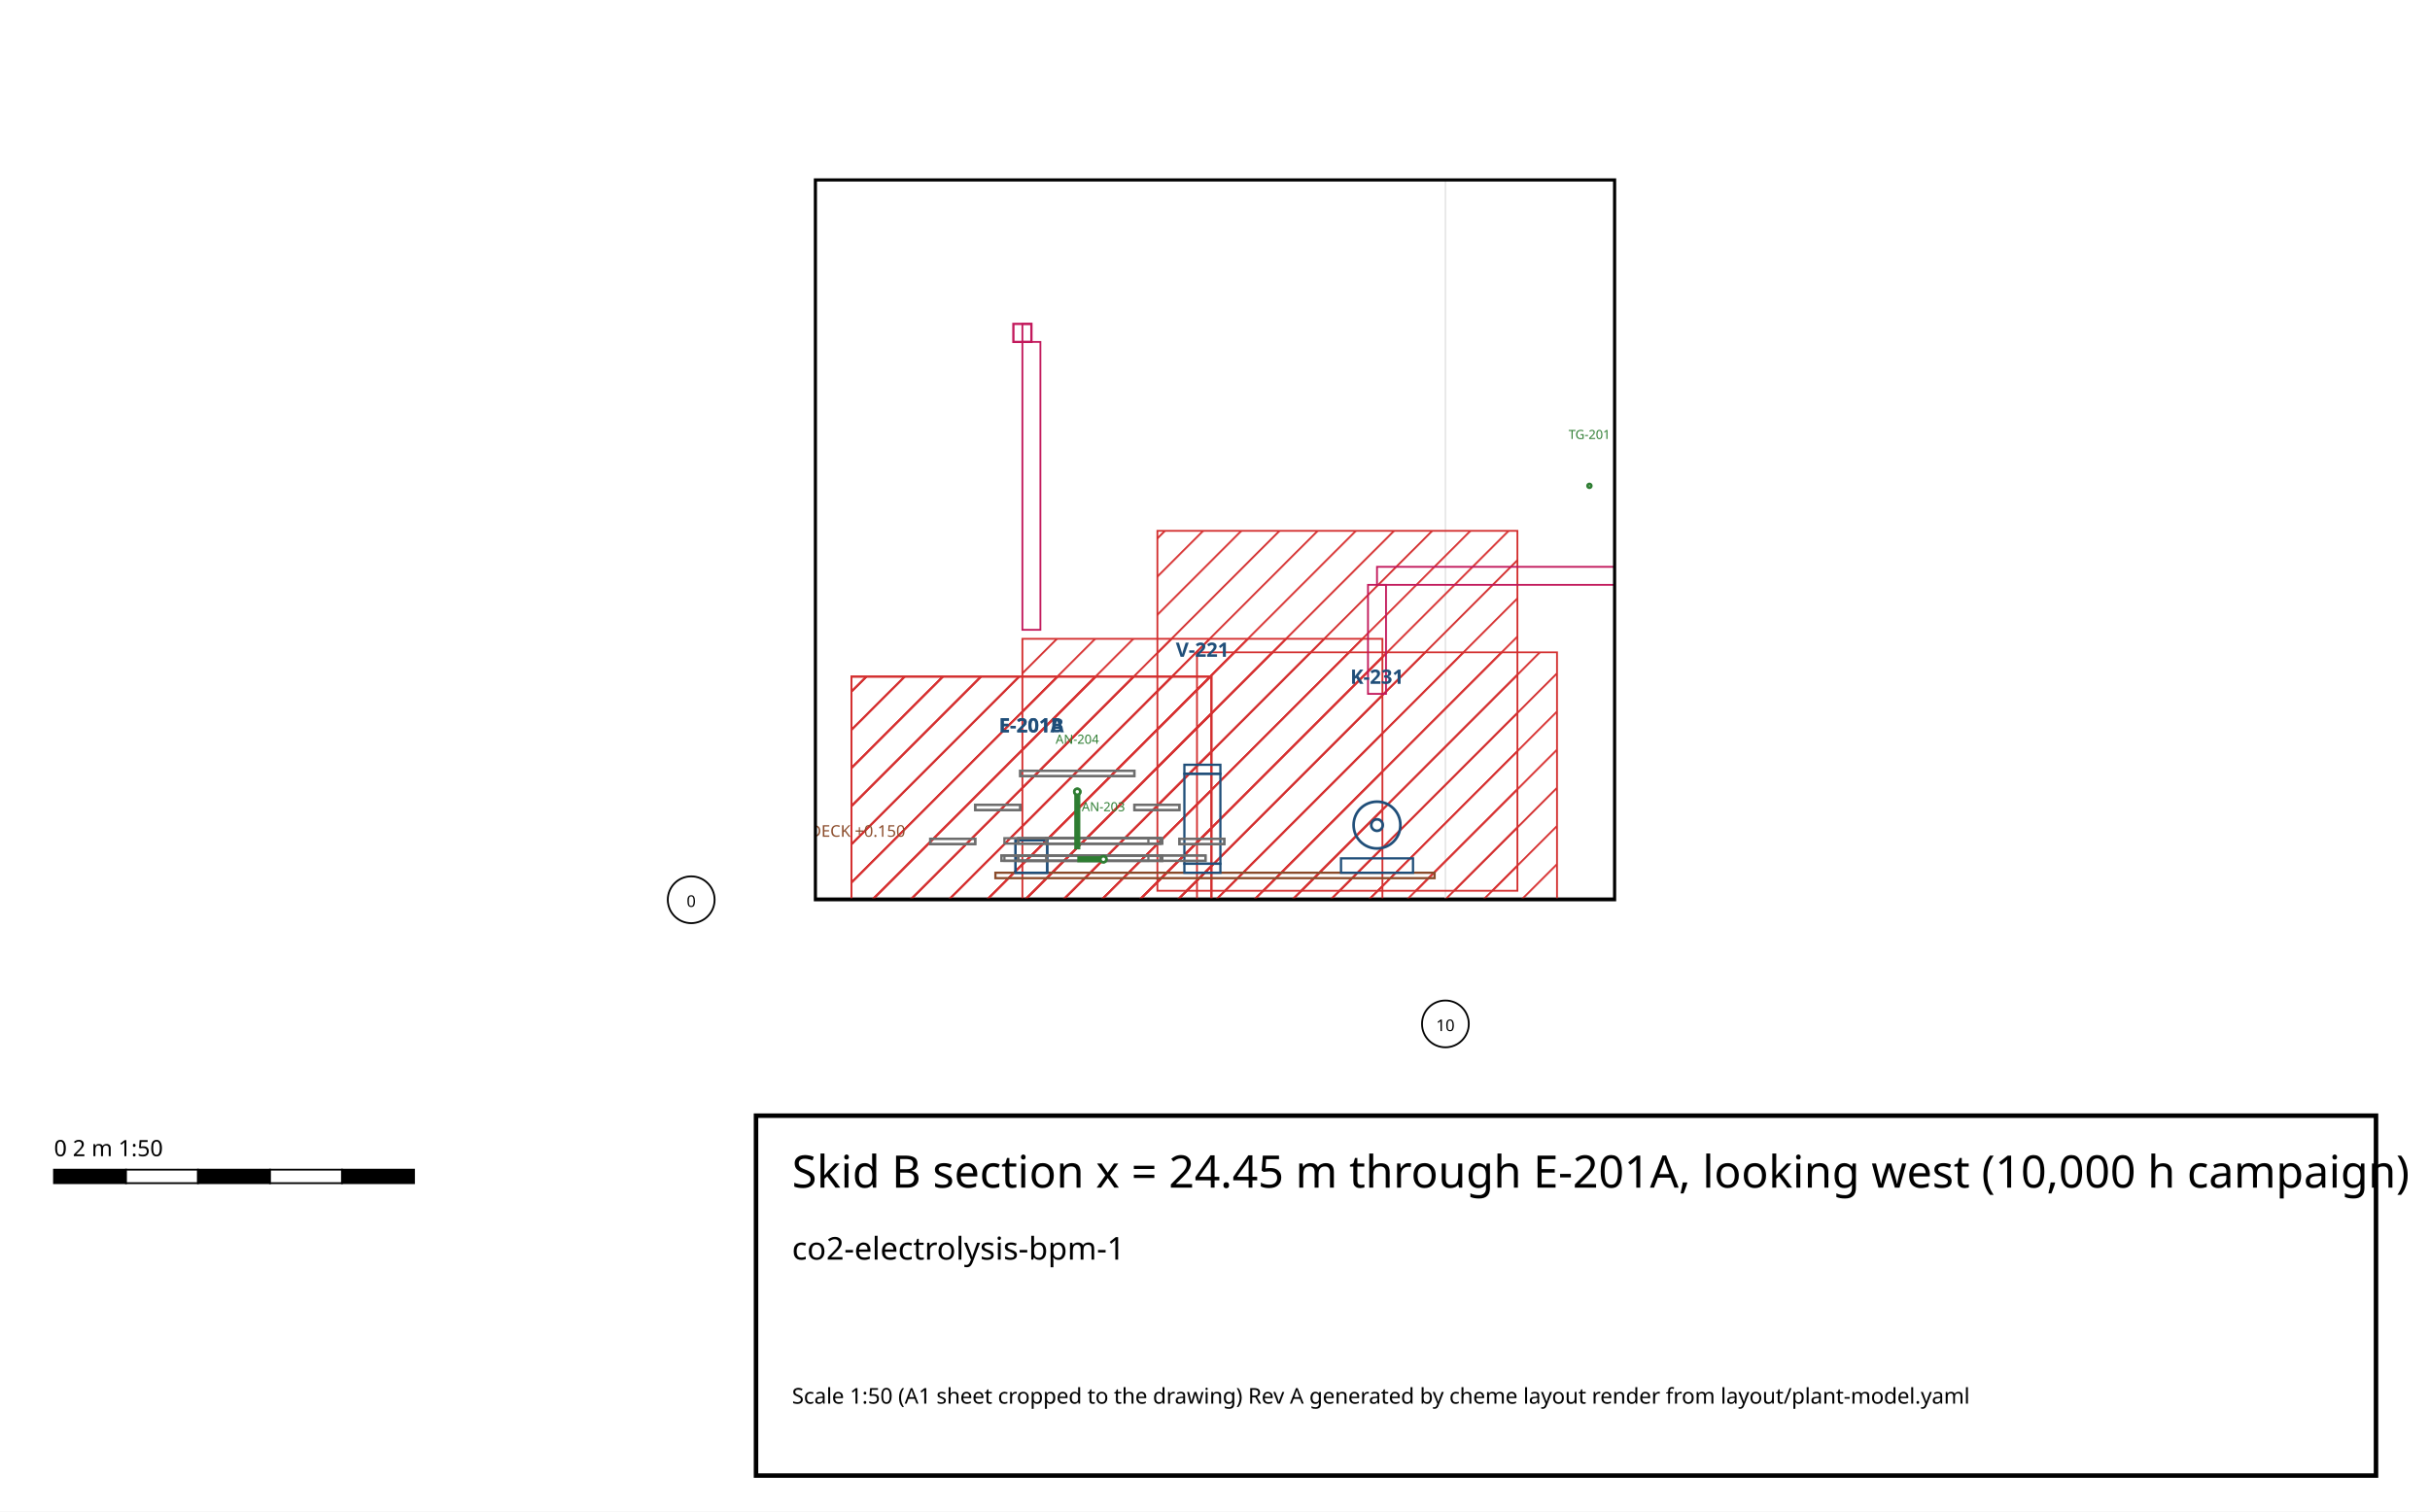
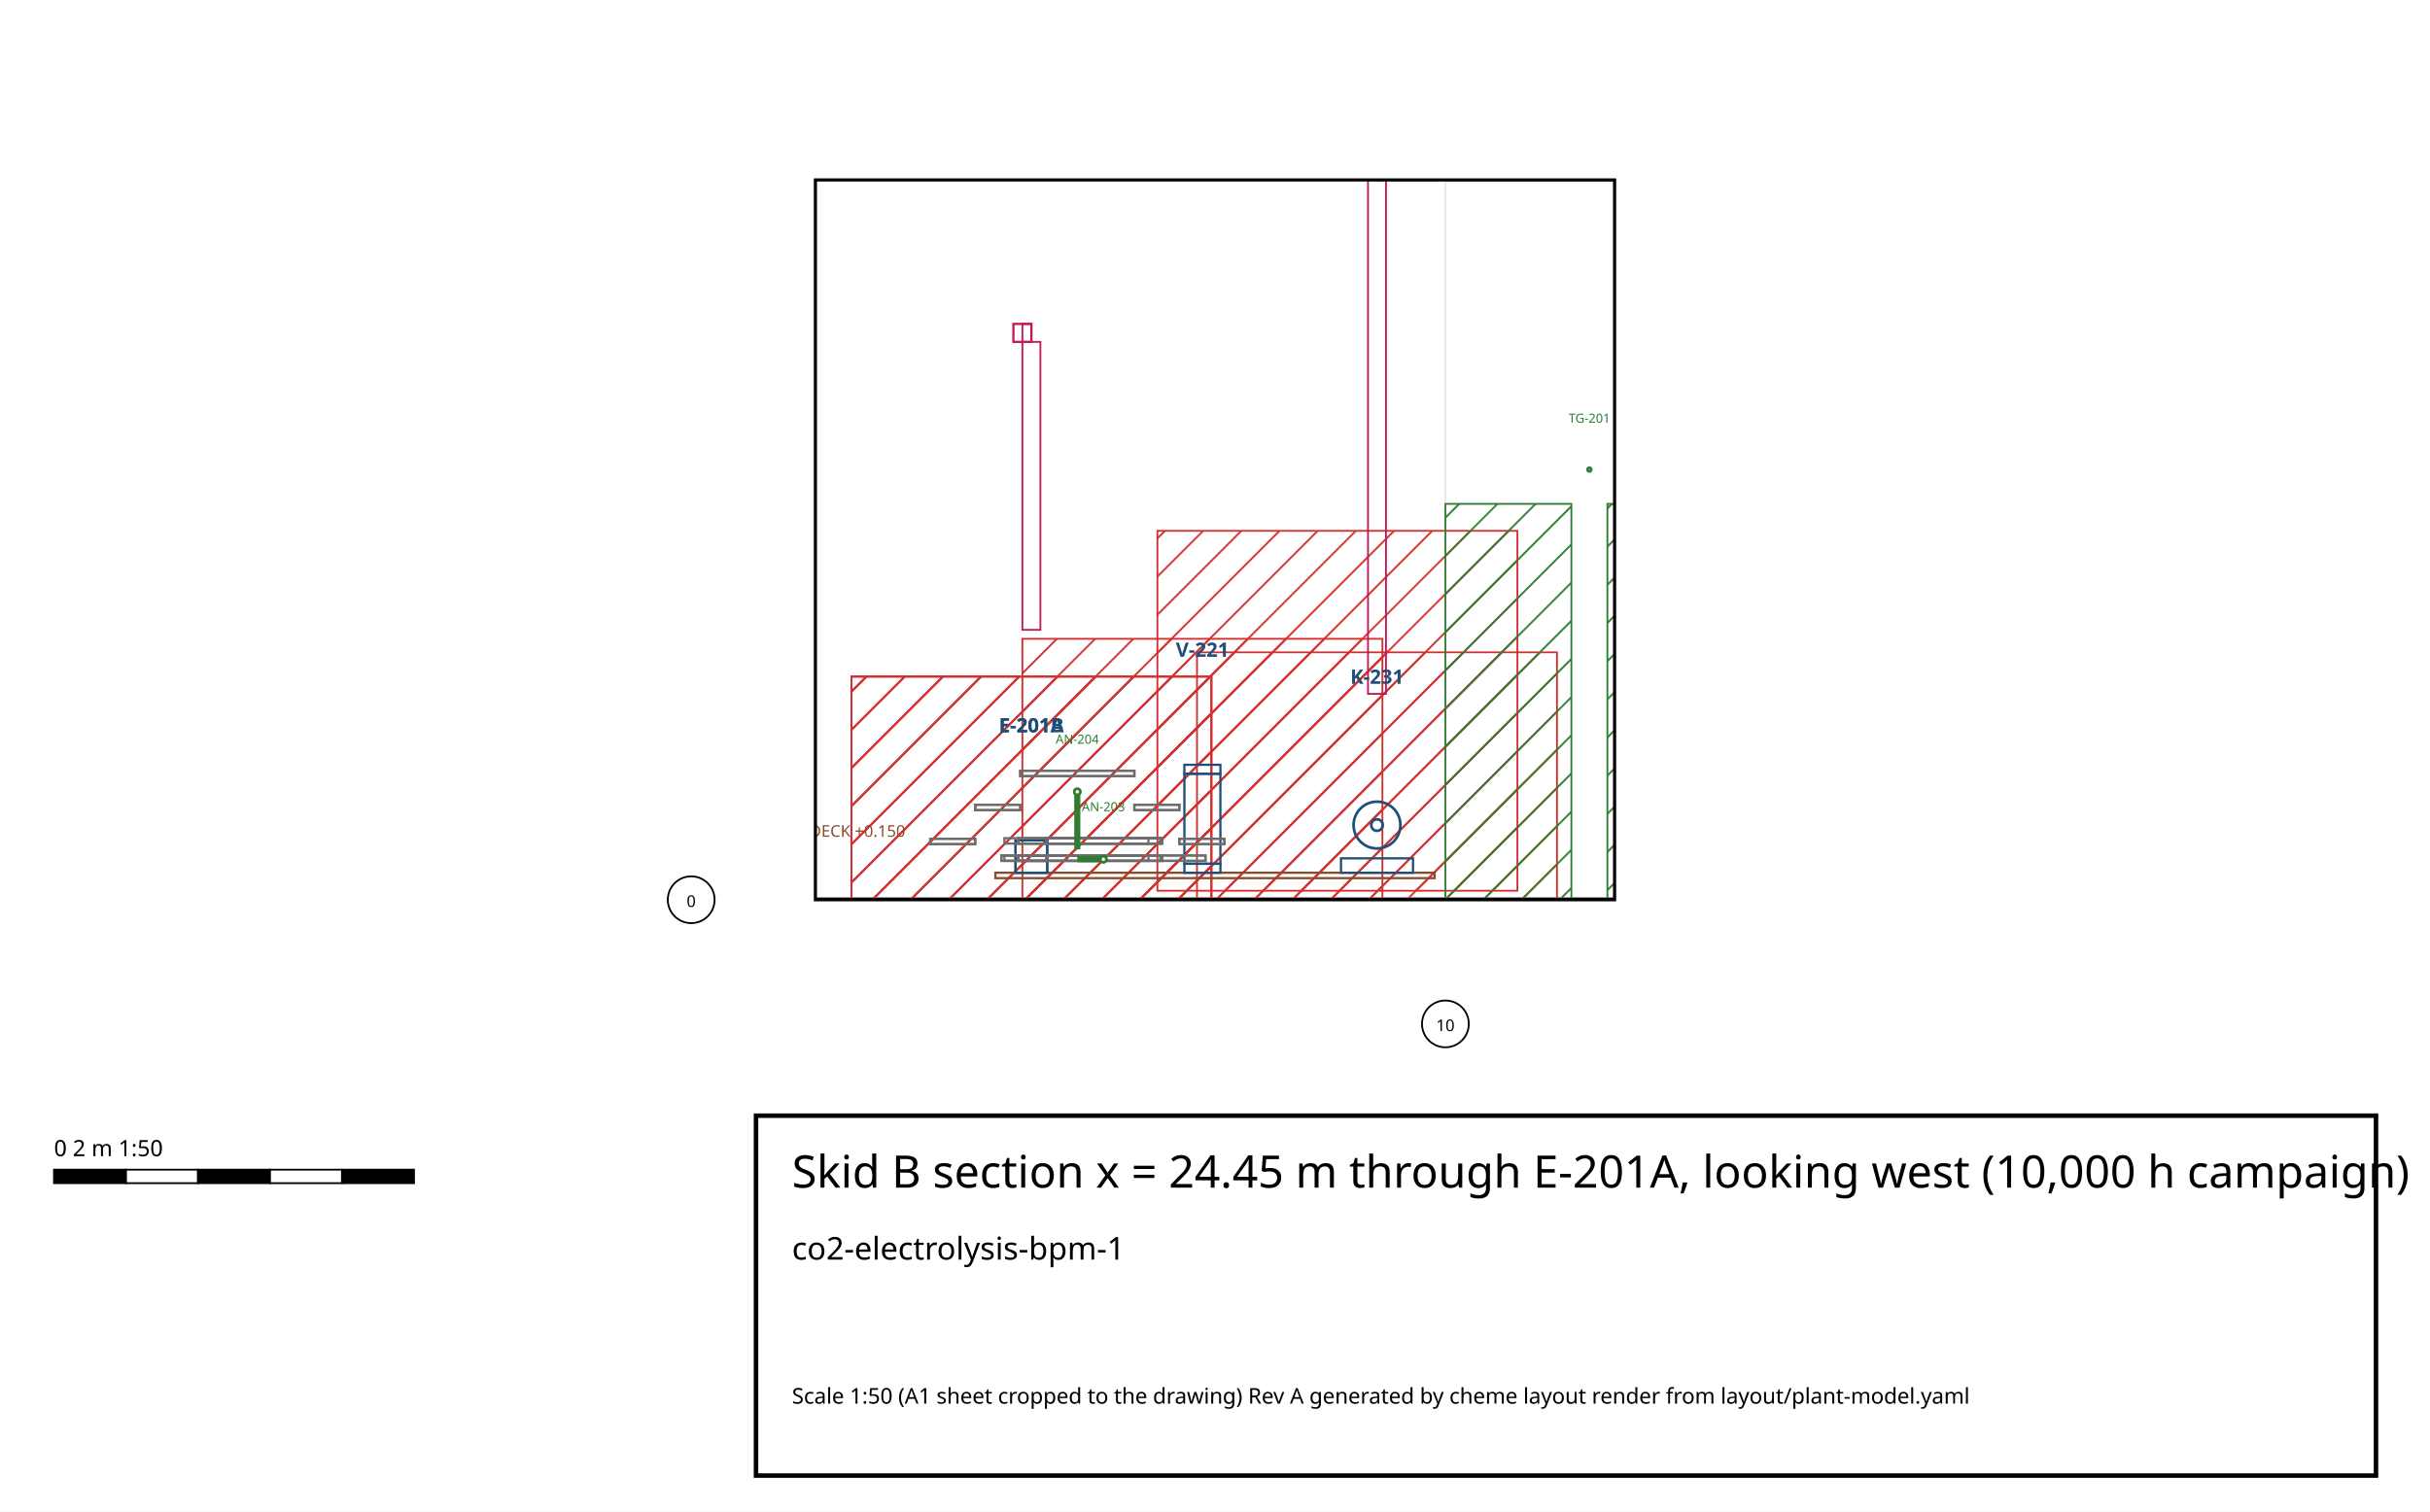
<svg xmlns="http://www.w3.org/2000/svg" width="270.00" height="168.00" viewBox="285.50 222.00 270.00 168.00">
  <defs>
    <pattern id="hatch-hazardous" width="3" height="3" patternUnits="userSpaceOnUse" patternTransform="rotate(45)">
      <line x1="0" y1="0" x2="0" y2="3" stroke="#d32f2f" stroke-width="0.4" />
    </pattern>
    <pattern id="hatch-oxygen_enriched" width="3" height="3" patternUnits="userSpaceOnUse" patternTransform="rotate(45)">
      <line x1="0" y1="0" x2="0" y2="3" stroke="#1976d2" stroke-width="0.4" />
    </pattern>
    <pattern id="hatch-oxygen_deficient" width="3" height="3" patternUnits="userSpaceOnUse" patternTransform="rotate(45)">
      <line x1="0" y1="0" x2="0" y2="3" stroke="#7b1fa2" stroke-width="0.4" />
    </pattern>
    <pattern id="hatch-keep_clear" width="3" height="3" patternUnits="userSpaceOnUse" patternTransform="rotate(45)">
      <line x1="0" y1="0" x2="0" y2="3" stroke="#ef6c00" stroke-width="0.4" />
    </pattern>
    <pattern id="hatch-laydown" width="3" height="3" patternUnits="userSpaceOnUse" patternTransform="rotate(45)">
      <line x1="0" y1="0" x2="0" y2="3" stroke="#8d6e63" stroke-width="0.4" />
    </pattern>
    <pattern id="hatch-maintenance" width="3" height="3" patternUnits="userSpaceOnUse" patternTransform="rotate(45)">
      <line x1="0" y1="0" x2="0" y2="3" stroke="#f9a825" stroke-width="0.4" />
    </pattern>
    <pattern id="hatch-escape" width="3" height="3" patternUnits="userSpaceOnUse" patternTransform="rotate(45)">
      <line x1="0" y1="0" x2="0" y2="3" stroke="#2e7d32" stroke-width="0.4" />
    </pattern>
    <clipPath id="area">
      <rect x="376.10" y="242.00" width="88.80" height="80.00" />
    </clipPath>
  </defs>
  <rect x="285.50" y="222.00" width="270.00" height="168.00" fill="#ffffff" />
  <g id="drawing" clip-path="url(#area)">
    <g id="grid">
      <polyline points="376.10,322.00 464.90,322.00" fill="none" stroke="#000" stroke-width="0.50" stroke-linecap="butt" id="grade" />
      <line x1="446.10" y1="322.00" x2="446.10" y2="242.00" stroke="#e0e0e0" stroke-width="0.15" />
      <line x1="376.10" y1="322.00" x2="464.90" y2="322.00" stroke="#e0e0e0" stroke-width="0.15" />
    </g>
    <g id="areas" />
    <g id="zones">
      <polygon points="380.10,337.20 420.10,337.20 420.10,297.20 380.10,297.20" fill="url(#hatch-hazardous)" stroke="#d32f2f" stroke-width="0.2" id="zone-Z-HAZ-B-0" />
      <polygon points="380.10,337.20 420.10,337.20 420.10,297.20 380.10,297.20" fill="url(#hatch-hazardous)" stroke="#d32f2f" stroke-width="0.2" id="zone-Z-HAZ-B-1" />
      <polygon points="380.10,337.20 420.10,337.20 420.10,297.20 380.10,297.20" fill="url(#hatch-hazardous)" stroke="#d32f2f" stroke-width="0.2" id="zone-Z-HAZ-B-2" />
      <polygon points="399.10,333.00 439.10,333.00 439.10,293.00 399.10,293.00" fill="url(#hatch-hazardous)" stroke="#d32f2f" stroke-width="0.2" id="zone-Z-HAZ-B-4" />
      <polygon points="418.50,334.50 458.50,334.50 458.50,294.50 418.50,294.50" fill="url(#hatch-hazardous)" stroke="#d32f2f" stroke-width="0.2" id="zone-Z-HAZ-B-5" />
      <polygon points="414.10,321.00 454.10,321.00 454.10,281.00 414.10,281.00" fill="url(#hatch-hazardous)" stroke="#d32f2f" stroke-width="0.2" id="zone-Z-HAZ-B-6" />
+       <polygon points="464.10,322.00 502.10,322.00 502.10,278.00 464.10,278.00" fill="url(#hatch-escape)" stroke="#2e7d32" stroke-width="0.2" id="zone-ESC-B2-0" />
+       <polygon points="446.10,322.00 460.10,322.00 460.10,278.00 446.10,278.00" fill="url(#hatch-escape)" stroke="#2e7d32" stroke-width="0.2" id="zone-ESC-B4-0" />
      <polygon points="246.10,322.00 376.10,322.00 376.10,316.00 246.10,316.00" fill="url(#hatch-crane_pad)" stroke="#ef6c00" stroke-width="0.2" id="zone-CP-B-0" />
    </g>
    <g id="roads" />
    <g id="buildings" />
    <g id="racks" />
    <g id="structures">
      <polyline points="396.10,320.40 396.10,320.40" fill="none" stroke="#8a4b2a" stroke-width="2.80" stroke-linecap="butt" />
      <polyline points="444.90,320.40 444.90,320.40" fill="none" stroke="#8a4b2a" stroke-width="2.80" stroke-linecap="butt" />
      <polygon points="396.10,319.60 444.90,319.60 444.90,319.00 396.10,319.00" fill="none" stroke="#8a4b2a" stroke-width="0.25" />
      <polyline points="396.10,297.00 396.10,297.00" fill="none" stroke="#8a4b2a" stroke-width="1.00" stroke-linecap="butt" />
      <polyline points="444.90,297.00 444.90,297.00" fill="none" stroke="#8a4b2a" stroke-width="1.00" stroke-linecap="butt" />
    </g>
    <g id="equipment">
      <g id="equipment-E-201A">
        <polygon points="398.34,319.00 401.86,319.00 401.86,315.40 398.34,315.40" fill="none" stroke="#1f4e79" stroke-width="0.25" />
      </g>
      <g id="equipment-E-201B">
        <polygon points="398.34,319.00 401.86,319.00 401.86,315.40 398.34,315.40" fill="none" stroke="#1f4e79" stroke-width="0.25" />
      </g>
      <g id="equipment-V-221">
        <polygon points="417.10,319.00 421.10,319.00 421.10,318.00 417.10,318.00" fill="none" stroke="#1f4e79" stroke-width="0.25" />
        <polygon points="417.10,318.00 421.10,318.00 421.10,308.00 417.10,308.00" fill="none" stroke="#1f4e79" stroke-width="0.25" />
        <polygon points="417.10,308.00 421.10,308.00 421.10,307.00 417.10,307.00" fill="none" stroke="#1f4e79" stroke-width="0.25" />
      </g>
      <g id="equipment-K-231">
        <polygon points="434.50,319.00 442.50,319.00 442.50,317.40 434.50,317.40" fill="none" stroke="#1f4e79" stroke-width="0.25" />
        <circle cx="438.50" cy="313.70" r="2.60" fill="none" stroke="#1f4e79" stroke-width="0.3" />
        <circle cx="438.50" cy="313.70" r="0.64" fill="none" stroke="#1f4e79" stroke-width="0.3" />
      </g>
    </g>
    <g id="platforms">
      <polygon points="398.64,315.76 414.64,315.76 414.64,315.16 398.64,315.16" fill="none" stroke="#6d6d6d" stroke-width="0.25" />
      <polygon points="398.64,317.68 414.64,317.68 414.64,317.08 398.64,317.08" fill="none" stroke="#6d6d6d" stroke-width="0.25" />
      <polygon points="398.64,317.68 414.64,317.68 414.64,317.08 398.64,317.08" fill="none" stroke="#6d6d6d" stroke-width="0.25" />
      <polygon points="398.64,315.76 414.64,315.76 414.64,315.16 398.64,315.16" fill="none" stroke="#6d6d6d" stroke-width="0.25" />
      <polygon points="398.64,317.68 414.64,317.68 414.64,317.08 398.64,317.08" fill="none" stroke="#6d6d6d" stroke-width="0.25" />
      <polygon points="398.64,317.68 414.64,317.68 414.64,317.08 398.64,317.08" fill="none" stroke="#6d6d6d" stroke-width="0.25" />
      <polygon points="397.10,315.76 413.10,315.76 413.10,315.16 397.10,315.16" fill="none" stroke="#6d6d6d" stroke-width="0.25" />
      <polygon points="397.10,317.68 413.10,317.68 413.10,317.08 397.10,317.08" fill="none" stroke="#6d6d6d" stroke-width="0.25" />
      <polygon points="401.76,315.76 414.44,315.76 414.44,315.16 401.76,315.16" fill="none" stroke="#6d6d6d" stroke-width="0.25" />
      <polygon points="396.76,317.68 401.76,317.68 401.76,317.08 396.76,317.08" fill="none" stroke="#6d6d6d" stroke-width="0.25" />
      <polygon points="414.44,317.68 419.44,317.68 419.44,317.08 414.44,317.08" fill="none" stroke="#6d6d6d" stroke-width="0.25" />
      <polygon points="401.76,315.76 414.44,315.76 414.44,315.16 401.76,315.16" fill="none" stroke="#6d6d6d" stroke-width="0.25" />
      <polygon points="396.76,317.68 401.76,317.68 401.76,317.08 396.76,317.08" fill="none" stroke="#6d6d6d" stroke-width="0.25" />
      <polygon points="414.44,317.68 419.44,317.68 419.44,317.08 414.44,317.08" fill="none" stroke="#6d6d6d" stroke-width="0.25" />
      <polygon points="398.86,308.26 411.54,308.26 411.54,307.66 398.86,307.66" fill="none" stroke="#6d6d6d" stroke-width="0.25" />
      <polygon points="416.54,315.82 421.54,315.82 421.54,315.22 416.54,315.22" fill="none" stroke="#6d6d6d" stroke-width="0.25" />
      <polygon points="411.54,312.04 416.54,312.04 416.54,311.44 411.54,311.44" fill="none" stroke="#6d6d6d" stroke-width="0.25" />
      <polygon points="388.86,315.82 393.86,315.82 393.86,315.22 388.86,315.22" fill="none" stroke="#6d6d6d" stroke-width="0.25" />
      <polygon points="393.86,312.04 398.86,312.04 398.86,311.44 393.86,311.44" fill="none" stroke="#6d6d6d" stroke-width="0.25" />
      <polygon points="398.86,308.26 411.54,308.26 411.54,307.66 398.86,307.66" fill="none" stroke="#6d6d6d" stroke-width="0.25" />
      <polygon points="416.54,315.82 421.54,315.82 421.54,315.22 416.54,315.22" fill="none" stroke="#6d6d6d" stroke-width="0.25" />
      <polygon points="411.54,312.04 416.54,312.04 416.54,311.44 411.54,311.44" fill="none" stroke="#6d6d6d" stroke-width="0.25" />
      <polygon points="388.86,315.82 393.86,315.82 393.86,315.22 388.86,315.22" fill="none" stroke="#6d6d6d" stroke-width="0.25" />
      <polygon points="393.86,312.04 398.86,312.04 398.86,311.44 393.86,311.44" fill="none" stroke="#6d6d6d" stroke-width="0.25" />
    </g>
    <g id="pipes">
      <g id="pipe-P-02/Line_AN203A_S1" data-line="AN-203A">
        <polyline points="408.10,317.50 405.20,317.50" fill="none" stroke="#2e7d32" stroke-width="0.68" stroke-linecap="butt" />
      </g>
      <g id="pipe-P-02/Line_AN203_S1" data-line="AN-203">
        <circle cx="408.10" cy="317.50" r="0.34" fill="none" stroke="#2e7d32" stroke-width="0.25" />
      </g>
      <g id="pipe-P-02/Line_AN203_S2" data-line="AN-203">
        <circle cx="408.10" cy="317.50" r="0.34" fill="#fff" stroke="#2e7d32" stroke-width="0.3" />
      </g>
      <g id="pipe-P-02/Line_AN204A_S1" data-line="AN-204A">
        <polyline points="405.20,316.40 405.20,310.00" fill="none" stroke="#2e7d32" stroke-width="0.68" stroke-linecap="butt" />
      </g>
      <g id="pipe-P-02/Line_AN204_S3" data-line="AN-204">
        <circle cx="405.20" cy="310.00" r="0.34" fill="none" stroke="#2e7d32" stroke-width="0.25" />
      </g>
      <g id="pipe-P-02/Line_AN204_S4" data-line="AN-204">
        <circle cx="405.20" cy="310.00" r="0.34" fill="#fff" stroke="#2e7d32" stroke-width="0.3" />
      </g>
-       <g id="pipe-P-02/Line_TG201_S1" data-line="TG-201">
-         <circle cx="462.10" cy="276.00" r="0.21" fill="#fff" stroke="#2e7d32" stroke-width="0.3" />
+       <g id="pipe-P-02/Line_TG201_S2" data-line="TG-201">
+         <circle cx="462.10" cy="274.19" r="0.21" fill="#fff" stroke="#2e7d32" stroke-width="0.3" />
      </g>
    </g>
    <g id="trays">
      <g id="tray-PT-PR-1-8" data-system="power">
        <polygon points="521.10,257.00 523.10,257.00 523.10,255.00 521.10,255.00" fill="none" stroke="#c2185b" stroke-width="0.2" />
      </g>
      <g id="tray-PT-PR-1-9" data-system="power">
        <polygon points="521.10,257.00 523.10,257.00 523.10,255.00 521.10,255.00" fill="none" stroke="#c2185b" stroke-width="0.25" />
      </g>
      <g id="tray-IT-PR-1-2" data-system="instrument">
        <polygon points="509.10,257.00 511.10,257.00 511.10,255.00 509.10,255.00" fill="none" stroke="#1565c0" stroke-width="0.25" />
      </g>
      <g id="tray-PT-M-K-231" data-system="power">
-         <polygon points="521.10,287.00 523.10,287.00 523.10,257.00 521.10,257.00" fill="none" stroke="#c2185b" stroke-width="0.2" />
-         <polygon points="438.50,287.00 522.10,287.00 522.10,285.00 438.50,285.00" fill="none" stroke="#c2185b" stroke-width="0.2" />
-         <polygon points="437.50,299.12 439.50,299.12 439.50,287.00 437.50,287.00" fill="none" stroke="#c2185b" stroke-width="0.2" />
+         <polygon points="521.10,257.00 523.10,257.00 523.10,242.00 521.10,242.00" fill="none" stroke="#c2185b" stroke-width="0.2" />
+         <polygon points="438.50,242.00 522.10,242.00 522.10,240.00 438.50,240.00" fill="none" stroke="#c2185b" stroke-width="0.2" />
+         <polygon points="437.50,299.12 439.50,299.12 439.50,242.00 437.50,242.00" fill="none" stroke="#c2185b" stroke-width="0.2" />
      </g>
      <g id="tray-PT-DC-E201A" data-system="power">
        <polygon points="398.10,260.00 400.10,260.00 400.10,258.00 398.10,258.00" fill="none" stroke="#c2185b" stroke-width="0.25" />
        <polygon points="399.10,260.00 400.10,260.00 400.10,258.00 399.10,258.00" fill="none" stroke="#c2185b" stroke-width="0.2" />
        <polygon points="399.10,292.00 401.10,292.00 401.10,260.00 399.10,260.00" fill="none" stroke="#c2185b" stroke-width="0.2" />
      </g>
    </g>
    <g id="ducts" />
    <g id="inline" />
    <g id="labels">
      <text x="516.10" y="252.00" font-size="1.8" font-family="sans-serif" text-anchor="start" fill="#7a5c3e">PR-1 +3.200</text>
      <text x="386.10" y="315.00" font-size="1.8" font-family="sans-serif" text-anchor="end" fill="#8a4b2a">DECK +0.150</text>
      <text x="400.10" y="303.40" font-size="2.2" font-family="sans-serif" text-anchor="middle" fill="#1f4e79" font-weight="bold">E-201A</text>
      <text x="400.10" y="303.40" font-size="2.2" font-family="sans-serif" text-anchor="middle" fill="#1f4e79" font-weight="bold">E-201B</text>
      <text x="419.10" y="295.00" font-size="2.2" font-family="sans-serif" text-anchor="middle" fill="#1f4e79" font-weight="bold">V-221</text>
      <text x="438.50" y="298.00" font-size="2.2" font-family="sans-serif" text-anchor="middle" fill="#1f4e79" font-weight="bold">K-231</text>
      <text x="408.10" y="312.16" font-size="1.4" font-family="sans-serif" text-anchor="middle" fill="#2e7d32">AN-203</text>
      <text x="405.20" y="304.66" font-size="1.4" font-family="sans-serif" text-anchor="middle" fill="#2e7d32">AN-204</text>
-       <text x="462.10" y="270.79" font-size="1.4" font-family="sans-serif" text-anchor="middle" fill="#2e7d32">TG-201</text>
+       <text x="462.10" y="268.98" font-size="1.4" font-family="sans-serif" text-anchor="middle" fill="#2e7d32">TG-201</text>
    </g>
  </g>
  <rect x="376.10" y="242.00" width="88.80" height="80.00" fill="none" stroke="#000" stroke-width="0.35" />
  <g class="bubble" transform="translate(0.00,9.80)">
    <circle cx="446.10" cy="326.00" r="2.6" fill="#fff" stroke="#000" stroke-width="0.2" />
    <text x="446.10" y="326.80" font-size="1.8" font-family="sans-serif" text-anchor="middle">10</text>
  </g>
  <g class="bubble" transform="translate(-9.80,0.00)">
    <circle cx="372.10" cy="322.00" r="2.6" fill="#fff" stroke="#000" stroke-width="0.2" />
    <text x="372.10" y="322.80" font-size="1.8" font-family="sans-serif" text-anchor="middle">0</text>
  </g>
  <g id="scale-bar" transform="translate(276.50,-188.00)">
    <rect x="15.00" y="540.00" width="8.00" height="1.5" fill="#000" stroke="#000" stroke-width="0.2" />
    <rect x="23.00" y="540.00" width="8.00" height="1.5" fill="#fff" stroke="#000" stroke-width="0.2" />
    <rect x="31.00" y="540.00" width="8.00" height="1.5" fill="#000" stroke="#000" stroke-width="0.2" />
    <rect x="39.00" y="540.00" width="8.00" height="1.5" fill="#fff" stroke="#000" stroke-width="0.2" />
    <rect x="47.00" y="540.00" width="8.00" height="1.5" fill="#000" stroke="#000" stroke-width="0.2" />
    <text x="15.00" y="538.50" font-size="2.5" font-family="sans-serif">0      2 m    1:50</text>
  </g>
  <g id="title-block" transform="translate(-281.50,-198.00)">
    <rect x="651.0" y="544.0" width="180" height="40.0" fill="#fff" stroke="#000" stroke-width="0.5" />
    <text x="655.0" y="552.0" font-size="5" font-family="sans-serif">Skid B section x = 24.45 m through E-201A, looking west (10,000 h campaign)</text>
    <text x="655.0" y="560.0" font-size="3.5" font-family="sans-serif">co2-electrolysis-bpm-1</text>
    <text x="655.0" y="568.0" font-size="2.8" font-family="sans-serif" />
    <text x="655.0" y="576.0" font-size="2.4" font-family="sans-serif">Scale 1:50 (A1 sheet cropped to the drawing)   Rev A   generated by cheme layout render from layout/plant-model.yaml</text>
  </g>
</svg>
